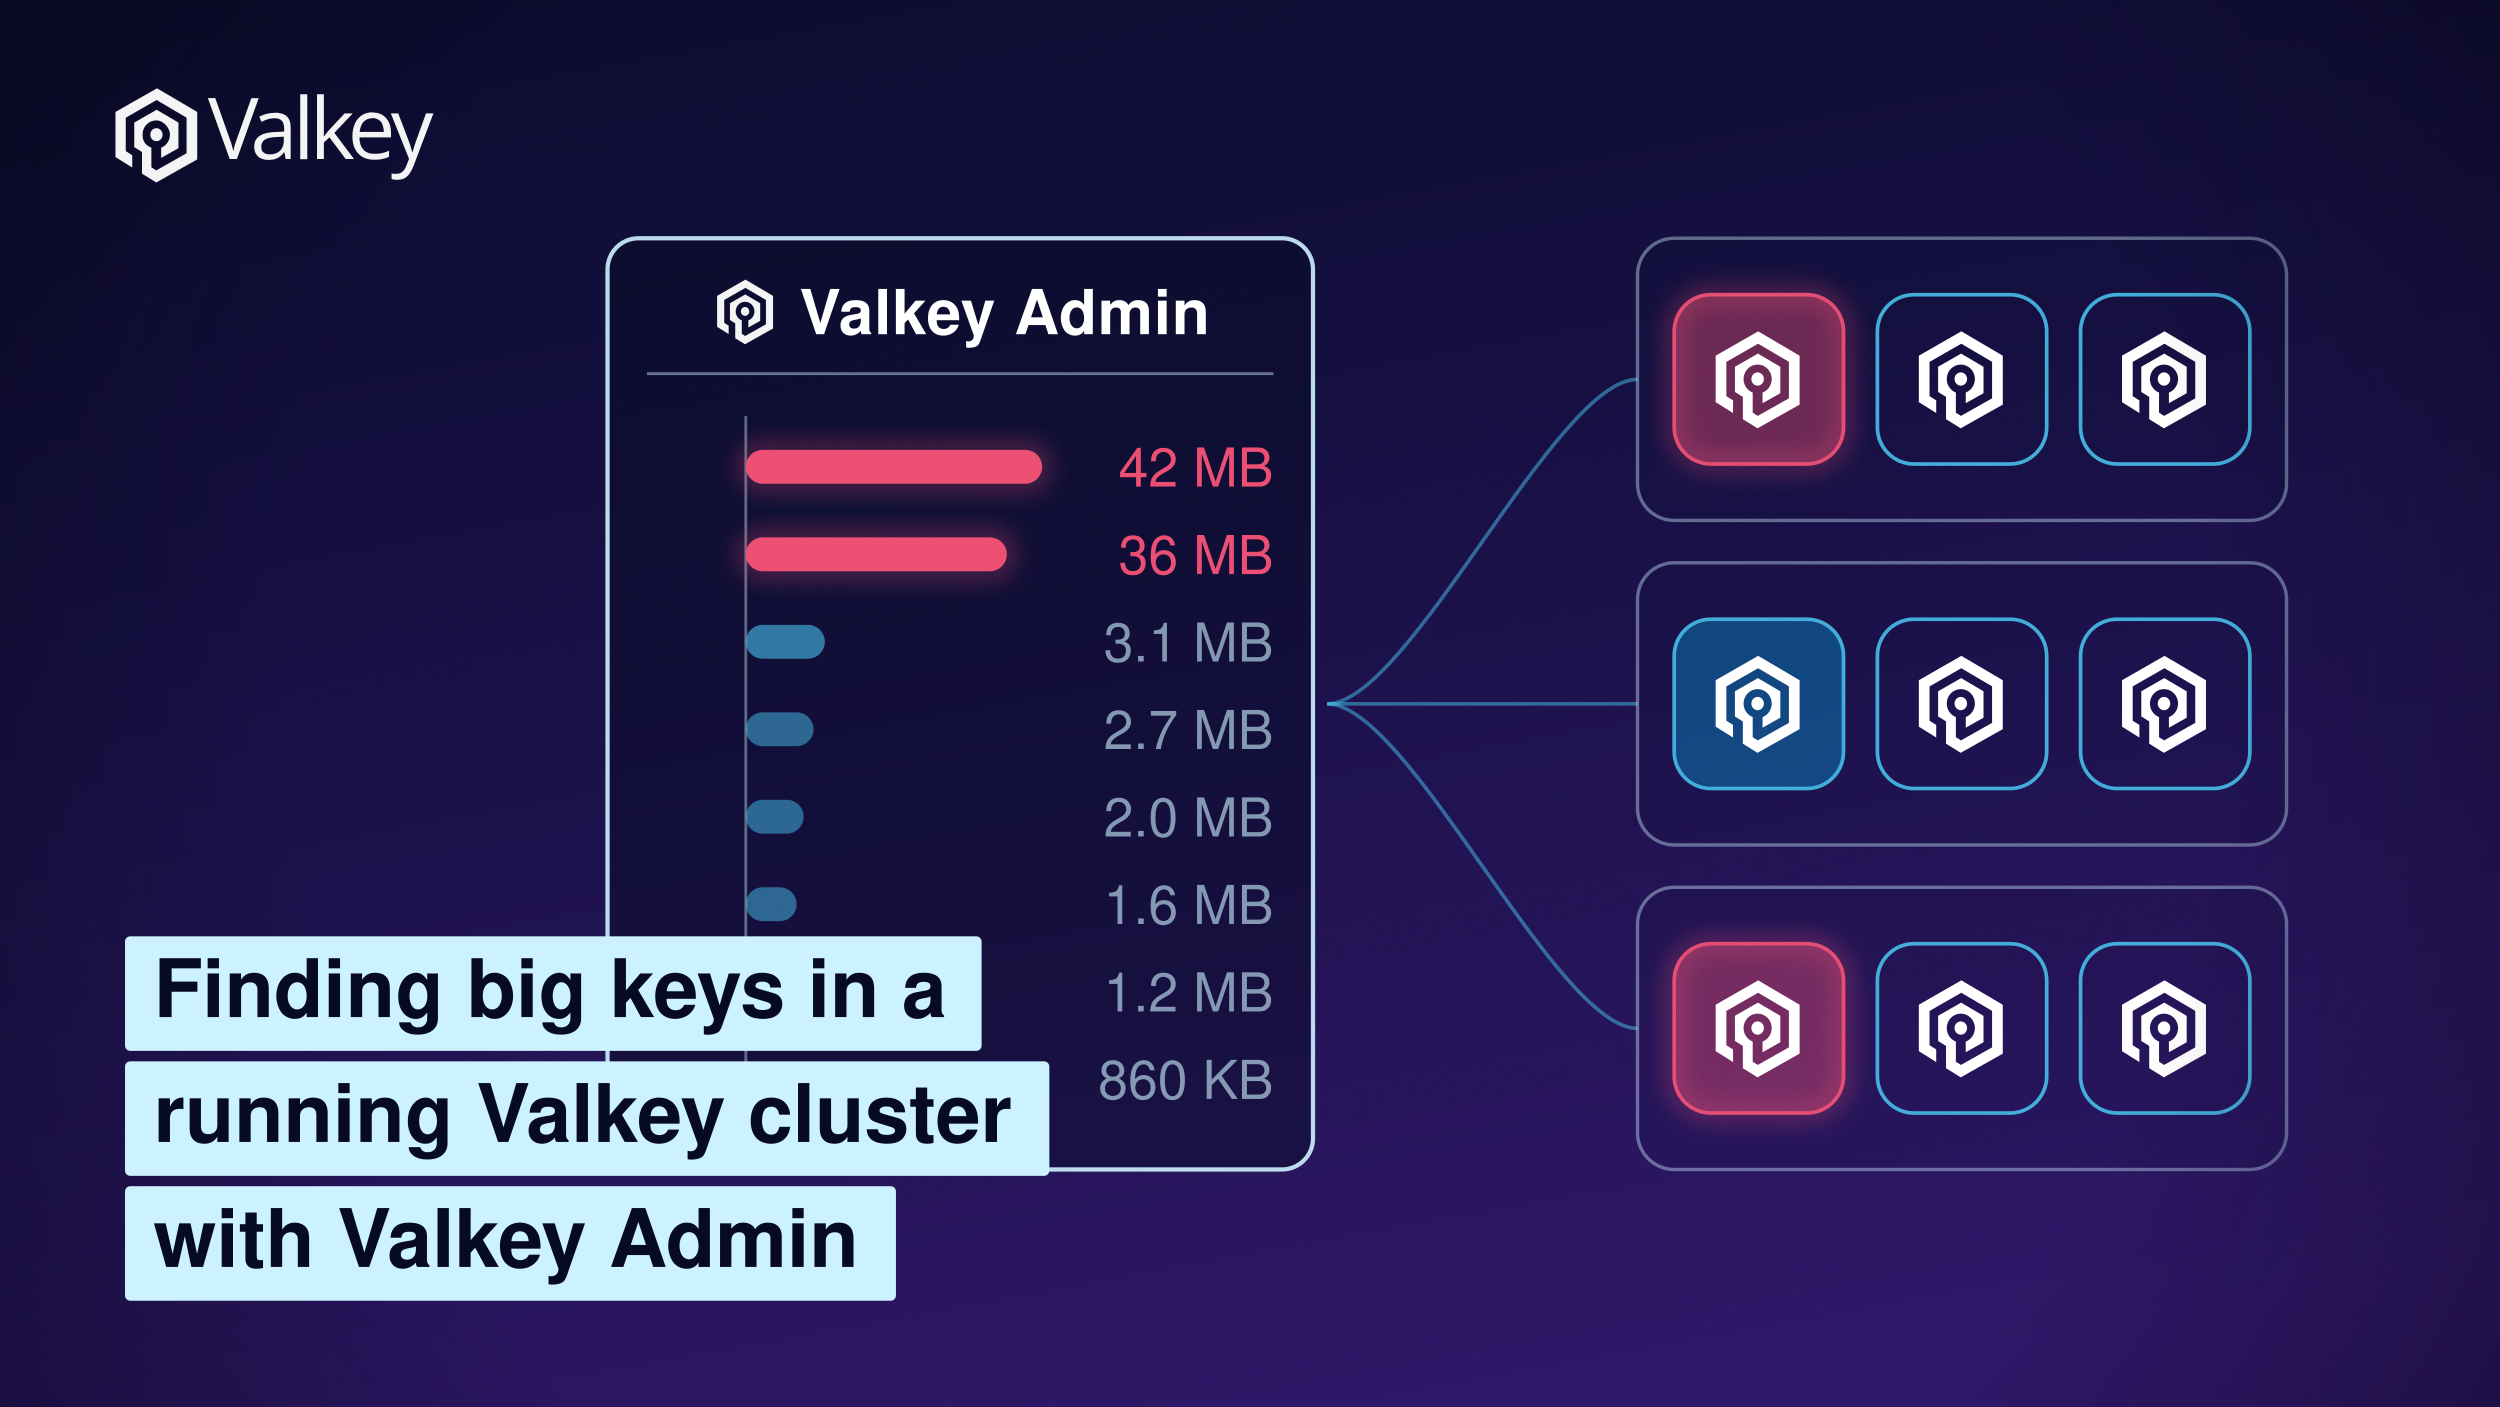
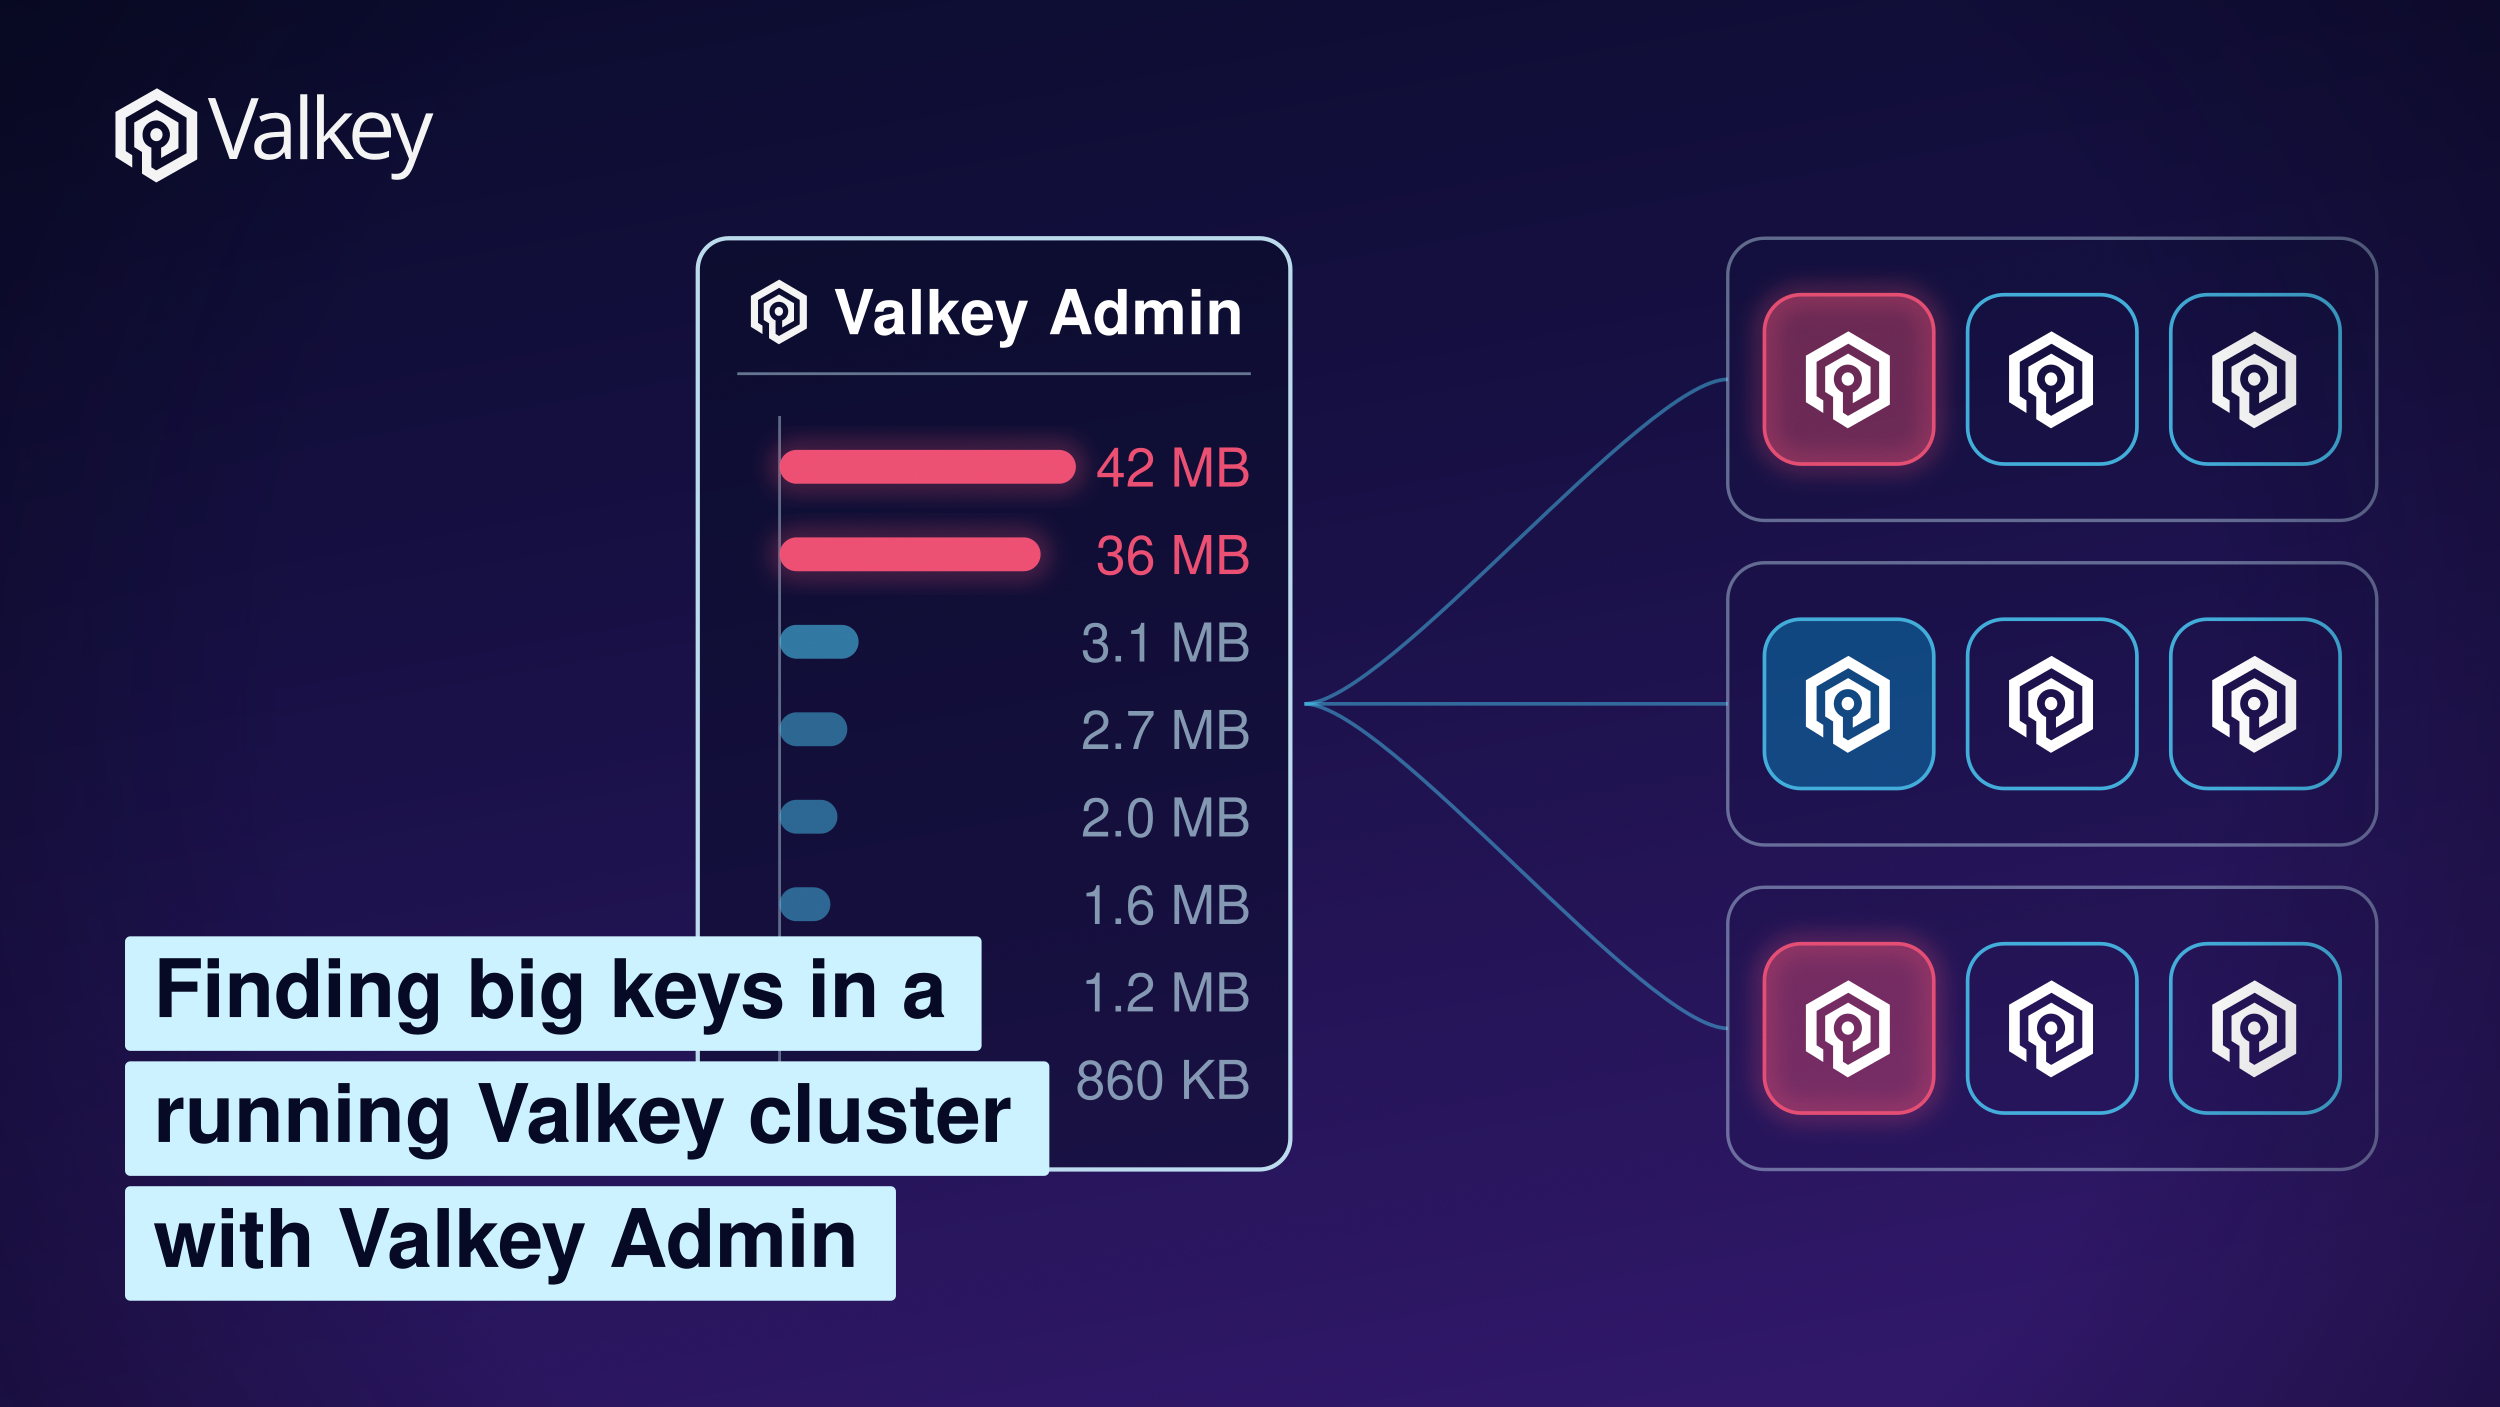
<svg xmlns="http://www.w3.org/2000/svg" width="1920" height="1080" viewBox="198.1 111.4 1523.8 857.1">
  <defs>
    <linearGradient id="sky" x1="0" y1="0" x2="0.32" y2="1">
      <stop offset="0" stop-color="#060A24" />
      <stop offset="0.48" stop-color="#171043" />
      <stop offset="1" stop-color="#301868" />
    </linearGradient>
    <radialGradient id="vignette" gradientUnits="userSpaceOnUse" cx="960" cy="540" r="1180">
      <stop offset="0.5" stop-color="#03040F" stop-opacity="0" />
      <stop offset="1" stop-color="#03040F" stop-opacity="0.8" />
    </radialGradient>
    <radialGradient id="scrim">
      <stop offset="0" stop-color="#060A24" stop-opacity="0.72" />
      <stop offset="0.6" stop-color="#060A24" stop-opacity="0.45" />
      <stop offset="1" stop-color="#060A24" stop-opacity="0" />
    </radialGradient>
    <filter id="grain" x="0" y="0" width="100%" height="100%">
      <feTurbulence type="fractalNoise" baseFrequency="0.85" numOctaves="4" stitchTiles="stitch" />
      <feColorMatrix type="saturate" values="0" />
    </filter>
    <radialGradient id="h-cyan">
      <stop offset="0" stop-color="#46BDE9" stop-opacity="0.75" />
      <stop offset="0.4" stop-color="#46BDE9" stop-opacity="0.22" />
      <stop offset="1" stop-color="#46BDE9" stop-opacity="0" />
    </radialGradient>
    <radialGradient id="h-ice">
      <stop offset="0" stop-color="#CCF1FF" stop-opacity="0.75" />
      <stop offset="0.4" stop-color="#CCF1FF" stop-opacity="0.22" />
      <stop offset="1" stop-color="#CCF1FF" stop-opacity="0" />
    </radialGradient>
    <radialGradient id="h-mint">
      <stop offset="0" stop-color="#2CD5C4" stop-opacity="0.75" />
      <stop offset="0.4" stop-color="#2CD5C4" stop-opacity="0.22" />
      <stop offset="1" stop-color="#2CD5C4" stop-opacity="0" />
    </radialGradient>
    <radialGradient id="h-coral">
      <stop offset="0" stop-color="#F65275" stop-opacity="0.75" />
      <stop offset="0.4" stop-color="#F65275" stop-opacity="0.22" />
      <stop offset="1" stop-color="#F65275" stop-opacity="0" />
    </radialGradient>
    <radialGradient id="h-violet">
      <stop offset="0" stop-color="#963CBD" stop-opacity="0.75" />
      <stop offset="0.4" stop-color="#963CBD" stop-opacity="0.22" />
      <stop offset="1" stop-color="#963CBD" stop-opacity="0" />
    </radialGradient>
    <radialGradient id="h-gold">
      <stop offset="0" stop-color="#FFB81C" stop-opacity="0.75" />
      <stop offset="0.4" stop-color="#FFB81C" stop-opacity="0.22" />
      <stop offset="1" stop-color="#FFB81C" stop-opacity="0" />
    </radialGradient>
    <filter id="blur3" x="-70%" y="-70%" width="240%" height="240%">
      <feGaussianBlur stdDeviation="3" />
    </filter>
    <filter id="blur8" x="-70%" y="-70%" width="240%" height="240%">
      <feGaussianBlur stdDeviation="8" />
    </filter>
    <filter id="blur18" x="-70%" y="-70%" width="240%" height="240%">
      <feGaussianBlur stdDeviation="18" />
    </filter>
    <filter id="blur40" x="-70%" y="-70%" width="240%" height="240%">
      <feGaussianBlur stdDeviation="40" />
    </filter>
  </defs>
  <rect width="1920" height="1080" fill="url(#sky)" />
-   <g transform="translate(190 76) scale(0.86)">
+   <g transform="translate(245 76) scale(0.86)">
    <g>
-       <path d="M 950 540 C 1008 540 1112 310 1170 310" fill="none" stroke="#46BDE9" stroke-width="2.6" opacity="0.5" />
-       <path d="M 950 540 C 1008 540 1112 540 1170 540" fill="none" stroke="#46BDE9" stroke-width="2.6" opacity="0.5" />
-       <path d="M 950 540 C 1008 540 1112 770 1170 770" fill="none" stroke="#46BDE9" stroke-width="2.6" opacity="0.5" />
+       <path d="M 870 540 C 928 540 1112 310 1170 310" fill="none" stroke="#46BDE9" stroke-width="2.6" opacity="0.5" />
+       <path d="M 870 540 C 928 540 1112 540 1170 540" fill="none" stroke="#46BDE9" stroke-width="2.6" opacity="0.5" />
+       <path d="M 870 540 C 928 540 1112 770 1170 770" fill="none" stroke="#46BDE9" stroke-width="2.6" opacity="0.5" />
    </g>
    <g>
      <rect x="1170" y="210" width="460" height="200" rx="26" fill="#060A24" fill-opacity="0.22" stroke="#CCF1FF" stroke-width="2.4" opacity="0.4" />
      <rect x="1170" y="440" width="460" height="200" rx="26" fill="#060A24" fill-opacity="0.22" stroke="#CCF1FF" stroke-width="2.4" opacity="0.4" />
      <rect x="1170" y="670" width="460" height="200" rx="26" fill="#060A24" fill-opacity="0.22" stroke="#CCF1FF" stroke-width="2.4" opacity="0.4" />
    </g>
    <g>
      <rect x="1196" y="250" width="120" height="120" rx="26" fill="none" stroke="#F65275" stroke-width="12" opacity="0.32" filter="url(#blur8)" />
      <rect x="1196" y="250" width="120" height="120" rx="26" fill="#F65275" fill-opacity="0.42" stroke="#F65275" stroke-width="2.6" opacity="0.9" />
      <g transform="translate(1224.4 274) scale(0.9863)">
        <path d="M 13.482 60.695 L 0.998 52.884 L 0.998 19.503 L 31.528 2.001 L 61.318 19.532 L 61.318 54.645 L 31.055 71.689 L 20.548 65.116 L 20.548 51.041 L 20.548 49.12 L 14.852 45.556 L 14.852 27.453 L 31.346 17.997 L 47.464 27.482 L 47.464 46.451 L 34.703 53.638 L 34.703 45.999 C 38.529 44.526 41.274 40.739 41.274 36.27 C 41.274 30.511 36.713 25.884 31.158 25.884 C 25.603 25.884 21.042 30.511 21.042 36.27 C 21.042 40.739 23.787 44.526 27.612 45.999 L 27.612 60.474 L 31.261 62.756 L 53.635 50.155 L 53.635 23.925 L 31.477 10.885 L 8.681 23.954 L 8.681 48.629 L 13.482 51.633 L 13.482 60.695 Z M 31.158 31.498 C 33.672 31.498 35.66 33.664 35.66 36.27 C 35.66 38.877 33.672 41.043 31.158 41.043 C 28.644 41.043 26.656 38.877 26.656 36.27 C 26.656 33.664 28.644 31.498 31.158 31.498 Z" fill="#FFFFFF" fill-rule="evenodd" />
      </g>
      <rect x="1340" y="250" width="120" height="120" rx="26" fill="#00A3E0" fill-opacity="0" stroke="#46BDE9" stroke-width="2.6" opacity="0.9" />
      <g transform="translate(1368.4 274) scale(0.9863)">
        <path d="M 13.482 60.695 L 0.998 52.884 L 0.998 19.503 L 31.528 2.001 L 61.318 19.532 L 61.318 54.645 L 31.055 71.689 L 20.548 65.116 L 20.548 51.041 L 20.548 49.12 L 14.852 45.556 L 14.852 27.453 L 31.346 17.997 L 47.464 27.482 L 47.464 46.451 L 34.703 53.638 L 34.703 45.999 C 38.529 44.526 41.274 40.739 41.274 36.27 C 41.274 30.511 36.713 25.884 31.158 25.884 C 25.603 25.884 21.042 30.511 21.042 36.27 C 21.042 40.739 23.787 44.526 27.612 45.999 L 27.612 60.474 L 31.261 62.756 L 53.635 50.155 L 53.635 23.925 L 31.477 10.885 L 8.681 23.954 L 8.681 48.629 L 13.482 51.633 L 13.482 60.695 Z M 31.158 31.498 C 33.672 31.498 35.66 33.664 35.66 36.27 C 35.66 38.877 33.672 41.043 31.158 41.043 C 28.644 41.043 26.656 38.877 26.656 36.27 C 26.656 33.664 28.644 31.498 31.158 31.498 Z" fill="#FFFFFF" fill-rule="evenodd" />
      </g>
      <rect x="1484" y="250" width="120" height="120" rx="26" fill="#00A3E0" fill-opacity="0" stroke="#46BDE9" stroke-width="2.6" opacity="0.9" />
      <g transform="translate(1512.4 274) scale(0.9863)">
        <path d="M 13.482 60.695 L 0.998 52.884 L 0.998 19.503 L 31.528 2.001 L 61.318 19.532 L 61.318 54.645 L 31.055 71.689 L 20.548 65.116 L 20.548 51.041 L 20.548 49.12 L 14.852 45.556 L 14.852 27.453 L 31.346 17.997 L 47.464 27.482 L 47.464 46.451 L 34.703 53.638 L 34.703 45.999 C 38.529 44.526 41.274 40.739 41.274 36.27 C 41.274 30.511 36.713 25.884 31.158 25.884 C 25.603 25.884 21.042 30.511 21.042 36.27 C 21.042 40.739 23.787 44.526 27.612 45.999 L 27.612 60.474 L 31.261 62.756 L 53.635 50.155 L 53.635 23.925 L 31.477 10.885 L 8.681 23.954 L 8.681 48.629 L 13.482 51.633 L 13.482 60.695 Z M 31.158 31.498 C 33.672 31.498 35.66 33.664 35.66 36.27 C 35.66 38.877 33.672 41.043 31.158 41.043 C 28.644 41.043 26.656 38.877 26.656 36.27 C 26.656 33.664 28.644 31.498 31.158 31.498 Z" fill="#FFFFFF" fill-rule="evenodd" />
      </g>
      <rect x="1196" y="480" width="120" height="120" rx="26" fill="#00A3E0" fill-opacity="0.4" stroke="#46BDE9" stroke-width="2.6" opacity="0.9" />
      <g transform="translate(1224.4 504) scale(0.9863)">
        <path d="M 13.482 60.695 L 0.998 52.884 L 0.998 19.503 L 31.528 2.001 L 61.318 19.532 L 61.318 54.645 L 31.055 71.689 L 20.548 65.116 L 20.548 51.041 L 20.548 49.12 L 14.852 45.556 L 14.852 27.453 L 31.346 17.997 L 47.464 27.482 L 47.464 46.451 L 34.703 53.638 L 34.703 45.999 C 38.529 44.526 41.274 40.739 41.274 36.27 C 41.274 30.511 36.713 25.884 31.158 25.884 C 25.603 25.884 21.042 30.511 21.042 36.27 C 21.042 40.739 23.787 44.526 27.612 45.999 L 27.612 60.474 L 31.261 62.756 L 53.635 50.155 L 53.635 23.925 L 31.477 10.885 L 8.681 23.954 L 8.681 48.629 L 13.482 51.633 L 13.482 60.695 Z M 31.158 31.498 C 33.672 31.498 35.66 33.664 35.66 36.27 C 35.66 38.877 33.672 41.043 31.158 41.043 C 28.644 41.043 26.656 38.877 26.656 36.27 C 26.656 33.664 28.644 31.498 31.158 31.498 Z" fill="#FFFFFF" fill-rule="evenodd" />
      </g>
      <rect x="1340" y="480" width="120" height="120" rx="26" fill="#00A3E0" fill-opacity="0" stroke="#46BDE9" stroke-width="2.6" opacity="0.9" />
      <g transform="translate(1368.4 504) scale(0.9863)">
        <path d="M 13.482 60.695 L 0.998 52.884 L 0.998 19.503 L 31.528 2.001 L 61.318 19.532 L 61.318 54.645 L 31.055 71.689 L 20.548 65.116 L 20.548 51.041 L 20.548 49.12 L 14.852 45.556 L 14.852 27.453 L 31.346 17.997 L 47.464 27.482 L 47.464 46.451 L 34.703 53.638 L 34.703 45.999 C 38.529 44.526 41.274 40.739 41.274 36.27 C 41.274 30.511 36.713 25.884 31.158 25.884 C 25.603 25.884 21.042 30.511 21.042 36.27 C 21.042 40.739 23.787 44.526 27.612 45.999 L 27.612 60.474 L 31.261 62.756 L 53.635 50.155 L 53.635 23.925 L 31.477 10.885 L 8.681 23.954 L 8.681 48.629 L 13.482 51.633 L 13.482 60.695 Z M 31.158 31.498 C 33.672 31.498 35.66 33.664 35.66 36.27 C 35.66 38.877 33.672 41.043 31.158 41.043 C 28.644 41.043 26.656 38.877 26.656 36.27 C 26.656 33.664 28.644 31.498 31.158 31.498 Z" fill="#FFFFFF" fill-rule="evenodd" />
      </g>
      <rect x="1484" y="480" width="120" height="120" rx="26" fill="#00A3E0" fill-opacity="0" stroke="#46BDE9" stroke-width="2.6" opacity="0.9" />
      <g transform="translate(1512.4 504) scale(0.9863)">
        <path d="M 13.482 60.695 L 0.998 52.884 L 0.998 19.503 L 31.528 2.001 L 61.318 19.532 L 61.318 54.645 L 31.055 71.689 L 20.548 65.116 L 20.548 51.041 L 20.548 49.12 L 14.852 45.556 L 14.852 27.453 L 31.346 17.997 L 47.464 27.482 L 47.464 46.451 L 34.703 53.638 L 34.703 45.999 C 38.529 44.526 41.274 40.739 41.274 36.27 C 41.274 30.511 36.713 25.884 31.158 25.884 C 25.603 25.884 21.042 30.511 21.042 36.27 C 21.042 40.739 23.787 44.526 27.612 45.999 L 27.612 60.474 L 31.261 62.756 L 53.635 50.155 L 53.635 23.925 L 31.477 10.885 L 8.681 23.954 L 8.681 48.629 L 13.482 51.633 L 13.482 60.695 Z M 31.158 31.498 C 33.672 31.498 35.66 33.664 35.66 36.27 C 35.66 38.877 33.672 41.043 31.158 41.043 C 28.644 41.043 26.656 38.877 26.656 36.27 C 26.656 33.664 28.644 31.498 31.158 31.498 Z" fill="#FFFFFF" fill-rule="evenodd" />
      </g>
      <rect x="1196" y="710" width="120" height="120" rx="26" fill="none" stroke="#F65275" stroke-width="12" opacity="0.32" filter="url(#blur8)" />
      <rect x="1196" y="710" width="120" height="120" rx="26" fill="#F65275" fill-opacity="0.42" stroke="#F65275" stroke-width="2.6" opacity="0.9" />
      <g transform="translate(1224.4 734) scale(0.9863)">
        <path d="M 13.482 60.695 L 0.998 52.884 L 0.998 19.503 L 31.528 2.001 L 61.318 19.532 L 61.318 54.645 L 31.055 71.689 L 20.548 65.116 L 20.548 51.041 L 20.548 49.12 L 14.852 45.556 L 14.852 27.453 L 31.346 17.997 L 47.464 27.482 L 47.464 46.451 L 34.703 53.638 L 34.703 45.999 C 38.529 44.526 41.274 40.739 41.274 36.27 C 41.274 30.511 36.713 25.884 31.158 25.884 C 25.603 25.884 21.042 30.511 21.042 36.27 C 21.042 40.739 23.787 44.526 27.612 45.999 L 27.612 60.474 L 31.261 62.756 L 53.635 50.155 L 53.635 23.925 L 31.477 10.885 L 8.681 23.954 L 8.681 48.629 L 13.482 51.633 L 13.482 60.695 Z M 31.158 31.498 C 33.672 31.498 35.66 33.664 35.66 36.27 C 35.66 38.877 33.672 41.043 31.158 41.043 C 28.644 41.043 26.656 38.877 26.656 36.27 C 26.656 33.664 28.644 31.498 31.158 31.498 Z" fill="#FFFFFF" fill-rule="evenodd" />
      </g>
      <rect x="1340" y="710" width="120" height="120" rx="26" fill="#00A3E0" fill-opacity="0" stroke="#46BDE9" stroke-width="2.6" opacity="0.9" />
      <g transform="translate(1368.4 734) scale(0.9863)">
        <path d="M 13.482 60.695 L 0.998 52.884 L 0.998 19.503 L 31.528 2.001 L 61.318 19.532 L 61.318 54.645 L 31.055 71.689 L 20.548 65.116 L 20.548 51.041 L 20.548 49.12 L 14.852 45.556 L 14.852 27.453 L 31.346 17.997 L 47.464 27.482 L 47.464 46.451 L 34.703 53.638 L 34.703 45.999 C 38.529 44.526 41.274 40.739 41.274 36.27 C 41.274 30.511 36.713 25.884 31.158 25.884 C 25.603 25.884 21.042 30.511 21.042 36.27 C 21.042 40.739 23.787 44.526 27.612 45.999 L 27.612 60.474 L 31.261 62.756 L 53.635 50.155 L 53.635 23.925 L 31.477 10.885 L 8.681 23.954 L 8.681 48.629 L 13.482 51.633 L 13.482 60.695 Z M 31.158 31.498 C 33.672 31.498 35.66 33.664 35.66 36.27 C 35.66 38.877 33.672 41.043 31.158 41.043 C 28.644 41.043 26.656 38.877 26.656 36.27 C 26.656 33.664 28.644 31.498 31.158 31.498 Z" fill="#FFFFFF" fill-rule="evenodd" />
      </g>
      <rect x="1484" y="710" width="120" height="120" rx="26" fill="#00A3E0" fill-opacity="0" stroke="#46BDE9" stroke-width="2.6" opacity="0.9" />
      <g transform="translate(1512.4 734) scale(0.9863)">
        <path d="M 13.482 60.695 L 0.998 52.884 L 0.998 19.503 L 31.528 2.001 L 61.318 19.532 L 61.318 54.645 L 31.055 71.689 L 20.548 65.116 L 20.548 51.041 L 20.548 49.12 L 14.852 45.556 L 14.852 27.453 L 31.346 17.997 L 47.464 27.482 L 47.464 46.451 L 34.703 53.638 L 34.703 45.999 C 38.529 44.526 41.274 40.739 41.274 36.27 C 41.274 30.511 36.713 25.884 31.158 25.884 C 25.603 25.884 21.042 30.511 21.042 36.27 C 21.042 40.739 23.787 44.526 27.612 45.999 L 27.612 60.474 L 31.261 62.756 L 53.635 50.155 L 53.635 23.925 L 31.477 10.885 L 8.681 23.954 L 8.681 48.629 L 13.482 51.633 L 13.482 60.695 Z M 31.158 31.498 C 33.672 31.498 35.66 33.664 35.66 36.27 C 35.66 38.877 33.672 41.043 31.158 41.043 C 28.644 41.043 26.656 38.877 26.656 36.27 C 26.656 33.664 28.644 31.498 31.158 31.498 Z" fill="#FFFFFF" fill-rule="evenodd" />
      </g>
    </g>
    <g>
-       <rect x="440" y="210" width="500" height="660" rx="22" fill="#060A24" fill-opacity="0.5" stroke="#CCF1FF" stroke-width="3" opacity="0.9" />
-       <line x1="468" y1="306" x2="912" y2="306" stroke="#CCF1FF" stroke-width="2" opacity="0.45" />
+       <rect x="440" y="210" width="420" height="660" rx="22" fill="#060A24" fill-opacity="0.5" stroke="#CCF1FF" stroke-width="3" opacity="0.9" />
+       <line x1="468" y1="306" x2="832" y2="306" stroke="#CCF1FF" stroke-width="2" opacity="0.45" />
      <g opacity="0.95">
-         <g transform="translate(517 238) scale(0.6575)">
+         <g transform="translate(477 238) scale(0.6575)">
          <path d="M 13.482 60.695 L 0.998 52.884 L 0.998 19.503 L 31.528 2.001 L 61.318 19.532 L 61.318 54.645 L 31.055 71.689 L 20.548 65.116 L 20.548 51.041 L 20.548 49.12 L 14.852 45.556 L 14.852 27.453 L 31.346 17.997 L 47.464 27.482 L 47.464 46.451 L 34.703 53.638 L 34.703 45.999 C 38.529 44.526 41.274 40.739 41.274 36.27 C 41.274 30.511 36.713 25.884 31.158 25.884 C 25.603 25.884 21.042 30.511 21.042 36.27 C 21.042 40.739 23.787 44.526 27.612 45.999 L 27.612 60.474 L 31.261 62.756 L 53.635 50.155 L 53.635 23.925 L 31.477 10.885 L 8.681 23.954 L 8.681 48.629 L 13.482 51.633 L 13.482 60.695 Z M 31.158 31.498 C 33.672 31.498 35.66 33.664 35.66 36.27 C 35.66 38.877 33.672 41.043 31.158 41.043 C 28.644 41.043 26.656 38.877 26.656 36.27 C 26.656 33.664 28.644 31.498 31.158 31.498 Z" fill="#FFFFFF" fill-rule="evenodd" />
        </g>
      </g>
-       <text x="576" y="278" fill="#FFFFFF" font-family="Helvetica Neue, Helvetica, Arial, sans-serif" font-size="44" font-weight="600" letter-spacing="0.6">Valkey Admin</text>
-       <line x1="538" y1="336" x2="538" y2="816" stroke="#CCF1FF" stroke-width="2" opacity="0.4" />
+       <text x="536" y="278" fill="#FFFFFF" font-family="Helvetica Neue, Helvetica, Arial, sans-serif" font-size="44" font-weight="600" letter-spacing="0.6">Valkey Admin</text>
+       <line x1="498" y1="336" x2="498" y2="816" stroke="#CCF1FF" stroke-width="2" opacity="0.4" />
    </g>
    <g>
-       <rect x="538" y="360" width="210" height="24" rx="12" fill="none" stroke="#F65275" stroke-width="12" opacity="0.32" filter="url(#blur8)" />
-       <rect x="538" y="360" width="210" height="24" rx="12" fill="#F65275" opacity="0.95" />
-       <text x="912" y="386" fill="#F65275" text-anchor="end" font-family="Helvetica Neue, Helvetica, Arial, sans-serif" font-size="38" font-weight="500" opacity="0.95">42 MB</text>
-       <rect x="538" y="422" width="185" height="24" rx="12" fill="none" stroke="#F65275" stroke-width="12" opacity="0.32" filter="url(#blur8)" />
-       <rect x="538" y="422" width="185" height="24" rx="12" fill="#F65275" opacity="0.95" />
-       <text x="912" y="448" fill="#F65275" text-anchor="end" font-family="Helvetica Neue, Helvetica, Arial, sans-serif" font-size="38" font-weight="500" opacity="0.95">36 MB</text>
-       <rect x="538" y="484" width="56" height="24" rx="12" fill="#46BDE9" opacity="0.6" />
-       <text x="912" y="510" fill="#CCF1FF" text-anchor="end" font-family="Helvetica Neue, Helvetica, Arial, sans-serif" font-size="38" font-weight="500" opacity="0.6">3.1 MB</text>
-       <rect x="538" y="546" width="48" height="24" rx="12" fill="#46BDE9" opacity="0.5" />
-       <text x="912" y="572" fill="#CCF1FF" text-anchor="end" font-family="Helvetica Neue, Helvetica, Arial, sans-serif" font-size="38" font-weight="500" opacity="0.6">2.7 MB</text>
-       <rect x="538" y="608" width="41" height="24" rx="12" fill="#46BDE9" opacity="0.5" />
-       <text x="912" y="634" fill="#CCF1FF" text-anchor="end" font-family="Helvetica Neue, Helvetica, Arial, sans-serif" font-size="38" font-weight="500" opacity="0.6">2.0 MB</text>
-       <rect x="538" y="670" width="36" height="24" rx="12" fill="#46BDE9" opacity="0.5" />
-       <text x="912" y="696" fill="#CCF1FF" text-anchor="end" font-family="Helvetica Neue, Helvetica, Arial, sans-serif" font-size="38" font-weight="500" opacity="0.6">1.6 MB</text>
-       <rect x="538" y="732" width="29" height="24" rx="12" fill="#46BDE9" opacity="0.4" />
-       <text x="912" y="758" fill="#CCF1FF" text-anchor="end" font-family="Helvetica Neue, Helvetica, Arial, sans-serif" font-size="38" font-weight="500" opacity="0.6">1.2 MB</text>
-       <rect x="538" y="794" width="22" height="24" rx="12" fill="#46BDE9" opacity="0.3" />
-       <text x="912" y="820" fill="#CCF1FF" text-anchor="end" font-family="Helvetica Neue, Helvetica, Arial, sans-serif" font-size="38" font-weight="500" opacity="0.6">860 KB</text>
+       <rect x="498" y="360" width="210" height="24" rx="12" fill="none" stroke="#F65275" stroke-width="12" opacity="0.32" filter="url(#blur8)" />
+       <rect x="498" y="360" width="210" height="24" rx="12" fill="#F65275" opacity="0.95" />
+       <text x="832" y="386" fill="#F65275" text-anchor="end" font-family="Helvetica Neue, Helvetica, Arial, sans-serif" font-size="38" font-weight="500" opacity="0.95">42 MB</text>
+       <rect x="498" y="422" width="185" height="24" rx="12" fill="none" stroke="#F65275" stroke-width="12" opacity="0.32" filter="url(#blur8)" />
+       <rect x="498" y="422" width="185" height="24" rx="12" fill="#F65275" opacity="0.95" />
+       <text x="832" y="448" fill="#F65275" text-anchor="end" font-family="Helvetica Neue, Helvetica, Arial, sans-serif" font-size="38" font-weight="500" opacity="0.95">36 MB</text>
+       <rect x="498" y="484" width="56" height="24" rx="12" fill="#46BDE9" opacity="0.6" />
+       <text x="832" y="510" fill="#CCF1FF" text-anchor="end" font-family="Helvetica Neue, Helvetica, Arial, sans-serif" font-size="38" font-weight="500" opacity="0.6">3.1 MB</text>
+       <rect x="498" y="546" width="48" height="24" rx="12" fill="#46BDE9" opacity="0.5" />
+       <text x="832" y="572" fill="#CCF1FF" text-anchor="end" font-family="Helvetica Neue, Helvetica, Arial, sans-serif" font-size="38" font-weight="500" opacity="0.6">2.7 MB</text>
+       <rect x="498" y="608" width="41" height="24" rx="12" fill="#46BDE9" opacity="0.5" />
+       <text x="832" y="634" fill="#CCF1FF" text-anchor="end" font-family="Helvetica Neue, Helvetica, Arial, sans-serif" font-size="38" font-weight="500" opacity="0.6">2.0 MB</text>
+       <rect x="498" y="670" width="36" height="24" rx="12" fill="#46BDE9" opacity="0.5" />
+       <text x="832" y="696" fill="#CCF1FF" text-anchor="end" font-family="Helvetica Neue, Helvetica, Arial, sans-serif" font-size="38" font-weight="500" opacity="0.6">1.6 MB</text>
+       <rect x="498" y="732" width="29" height="24" rx="12" fill="#46BDE9" opacity="0.4" />
+       <text x="832" y="758" fill="#CCF1FF" text-anchor="end" font-family="Helvetica Neue, Helvetica, Arial, sans-serif" font-size="38" font-weight="500" opacity="0.6">1.2 MB</text>
+       <rect x="498" y="794" width="22" height="24" rx="12" fill="#46BDE9" opacity="0.3" />
+       <text x="832" y="820" fill="#CCF1FF" text-anchor="end" font-family="Helvetica Neue, Helvetica, Arial, sans-serif" font-size="38" font-weight="500" opacity="0.6">860 KB</text>
    </g>
  </g>
  <rect width="1920" height="1080" fill="url(#vignette)" />
  <rect width="1920" height="1080" filter="url(#grain)" opacity="0.055" style="mix-blend-mode:overlay" />
  <g opacity="0.95">
    <g transform="translate(262.1 158.6) scale(1.09986)">
      <path d="M15.2,50l-9.4-5.9v-25L28.8,6l22.3,13.1v26.3l-22.7,12.8-7.9-4.9v-12l-4.3-2.7v-13.6l12.4-7.1,12.1,7.1v14.2l-9.6,5.4v-5.7c2.9-1.1,4.9-3.9,4.9-7.3s-3.4-7.8-7.6-7.8-7.6,3.5-7.6,7.8,2.1,6.2,4.9,7.3v10.9l2.7,1.7,16.8-9.5v-19.7l-16.6-9.8-17.1,9.8v18.5l3.6,2.3v6.8ZM28.5,28.1c1.9,0,3.4,1.6,3.4,3.6s-1.5,3.6-3.4,3.6-3.4-1.6-3.4-3.6,1.5-3.6,3.4-3.6Z" fill="#FFFFFF" fill-rule="evenodd" />
      <path d="M85.2,11.4l-12.1,33.8h-4l-12.1-33.8h4.1l7.9,22.3c.3.9.6,1.8.9,2.6.3.8.5,1.6.7,2.4.2.8.4,1.5.5,2.2.2-.7.3-1.4.5-2.2.2-.8.4-1.6.7-2.4.3-.8.6-1.7.9-2.6l7.9-22.2h4.2Z" fill="#FFFFFF" />
      <path d="M94,19.5c3,0,5.3.7,6.7,2,1.5,1.4,2.2,3.5,2.2,6.5v17.2h-2.8l-.7-3.7h-.2c-.7.9-1.4,1.7-2.2,2.3-.8.6-1.7,1.1-2.7,1.4-1,.3-2.2.5-3.7.5s-2.9-.3-4.1-.8c-1.2-.5-2.1-1.4-2.8-2.5-.7-1.1-1-2.5-1-4.2,0-2.5,1-4.5,3-5.8,2-1.4,5.1-2.1,9.2-2.2l4.4-.2v-1.5c0-2.2-.5-3.7-1.4-4.6-.9-.9-2.3-1.3-4-1.3-1.3,0-2.6.2-3.8.6-1.2.4-2.3.8-3.4,1.4l-1.2-2.9c1.1-.6,2.5-1.1,3.9-1.5,1.5-.4,3-.6,4.7-.6h0ZM99.1,32.8l-3.9.2c-3.2.1-5.4.6-6.7,1.5s-1.9,2.2-1.9,3.9.4,2.5,1.3,3.2c.9.7,2,1,3.5,1,2.3,0,4.1-.6,5.5-1.9s2.2-3.1,2.2-5.6v-2.3Z" fill="#FFFFFF" />
      <path d="M112.1,45.3h-3.9V9.3h3.9v36Z" fill="#FFFFFF" />
      <path d="M121.3,9.3v18.7c0,.6,0,1.4,0,2.3,0,.9,0,1.7-.1,2.3h.2c.3-.4.8-1,1.4-1.8.6-.8,1.2-1.4,1.6-1.9l8.4-9h4.5l-10.2,10.8,10.9,14.5h-4.6l-9-12-3.1,2.8v9.2h-3.8V9.3h3.8Z" fill="#FFFFFF" />
      <path d="M148.2,19.4c2.2,0,4,.5,5.6,1.4,1.5,1,2.7,2.3,3.5,4,.8,1.7,1.2,3.7,1.2,6v2.4h-17.5c0,3,.8,5.2,2.2,6.8s3.5,2.3,6.1,2.3,3-.1,4.3-.4c1.2-.3,2.5-.7,3.8-1.3v3.4c-1.3.6-2.6,1-3.8,1.2-1.2.3-2.7.4-4.4.4-2.4,0-4.6-.5-6.4-1.5-1.8-1-3.2-2.5-4.2-4.4-1-1.9-1.5-4.3-1.5-7.1,0-2.7.5-5.1,1.4-7.1.9-2,2.2-3.5,3.9-4.6,1.7-1.1,3.7-1.6,5.9-1.6h0ZM148.2,22.6c-2.1,0-3.7.7-4.9,2-1.2,1.3-1.9,3.2-2.2,5.6h13.4c0-1.5-.3-2.8-.7-4-.4-1.2-1.1-2.1-2.1-2.7-.9-.6-2.1-1-3.6-1Z" fill="#FFFFFF" />
      <path d="M158.4,19.9h4.1l5.6,14.7c.3.9.6,1.7.9,2.5.3.8.5,1.5.7,2.3.2.7.4,1.4.5,2.1h.2c.2-.8.5-1.8.9-3,.4-1.3.8-2.6,1.3-3.9l5.3-14.7h4.1l-11,29.1c-.6,1.6-1.3,2.9-2.1,4.1-.8,1.2-1.7,2-2.8,2.7-1.1.6-2.5.9-4,.9s-1.4,0-1.9-.1c-.6,0-1-.2-1.4-.3v-3.1c.3,0,.7.1,1.2.2.5,0,1,0,1.5,0,1,0,1.8-.2,2.5-.6.7-.4,1.3-.9,1.8-1.6.5-.7.9-1.5,1.3-2.5l1.4-3.6-10.2-25.4Z" fill="#FFFFFF" />
    </g>
  </g>
  <g>
    <rect x="274.3" y="682.1" width="522.1" height="69.8" rx="3.2" fill="#CCF1FF" />
    <text x="291.7" y="731.3" fill="#060A24" font-family="Helvetica Neue, Helvetica, Arial, sans-serif" font-size="49.2" font-weight="600">Finding big keys in a</text>
    <rect x="274.3" y="758.3" width="563.4" height="69.8" rx="3.2" fill="#CCF1FF" />
    <text x="291.7" y="807.4" fill="#060A24" font-family="Helvetica Neue, Helvetica, Arial, sans-serif" font-size="49.2" font-weight="600">running Valkey cluster</text>
    <rect x="274.3" y="834.4" width="469.9" height="69.8" rx="3.2" fill="#CCF1FF" />
    <text x="291.7" y="883.6" fill="#060A24" font-family="Helvetica Neue, Helvetica, Arial, sans-serif" font-size="49.2" font-weight="600">with Valkey Admin</text>
  </g>
</svg>
